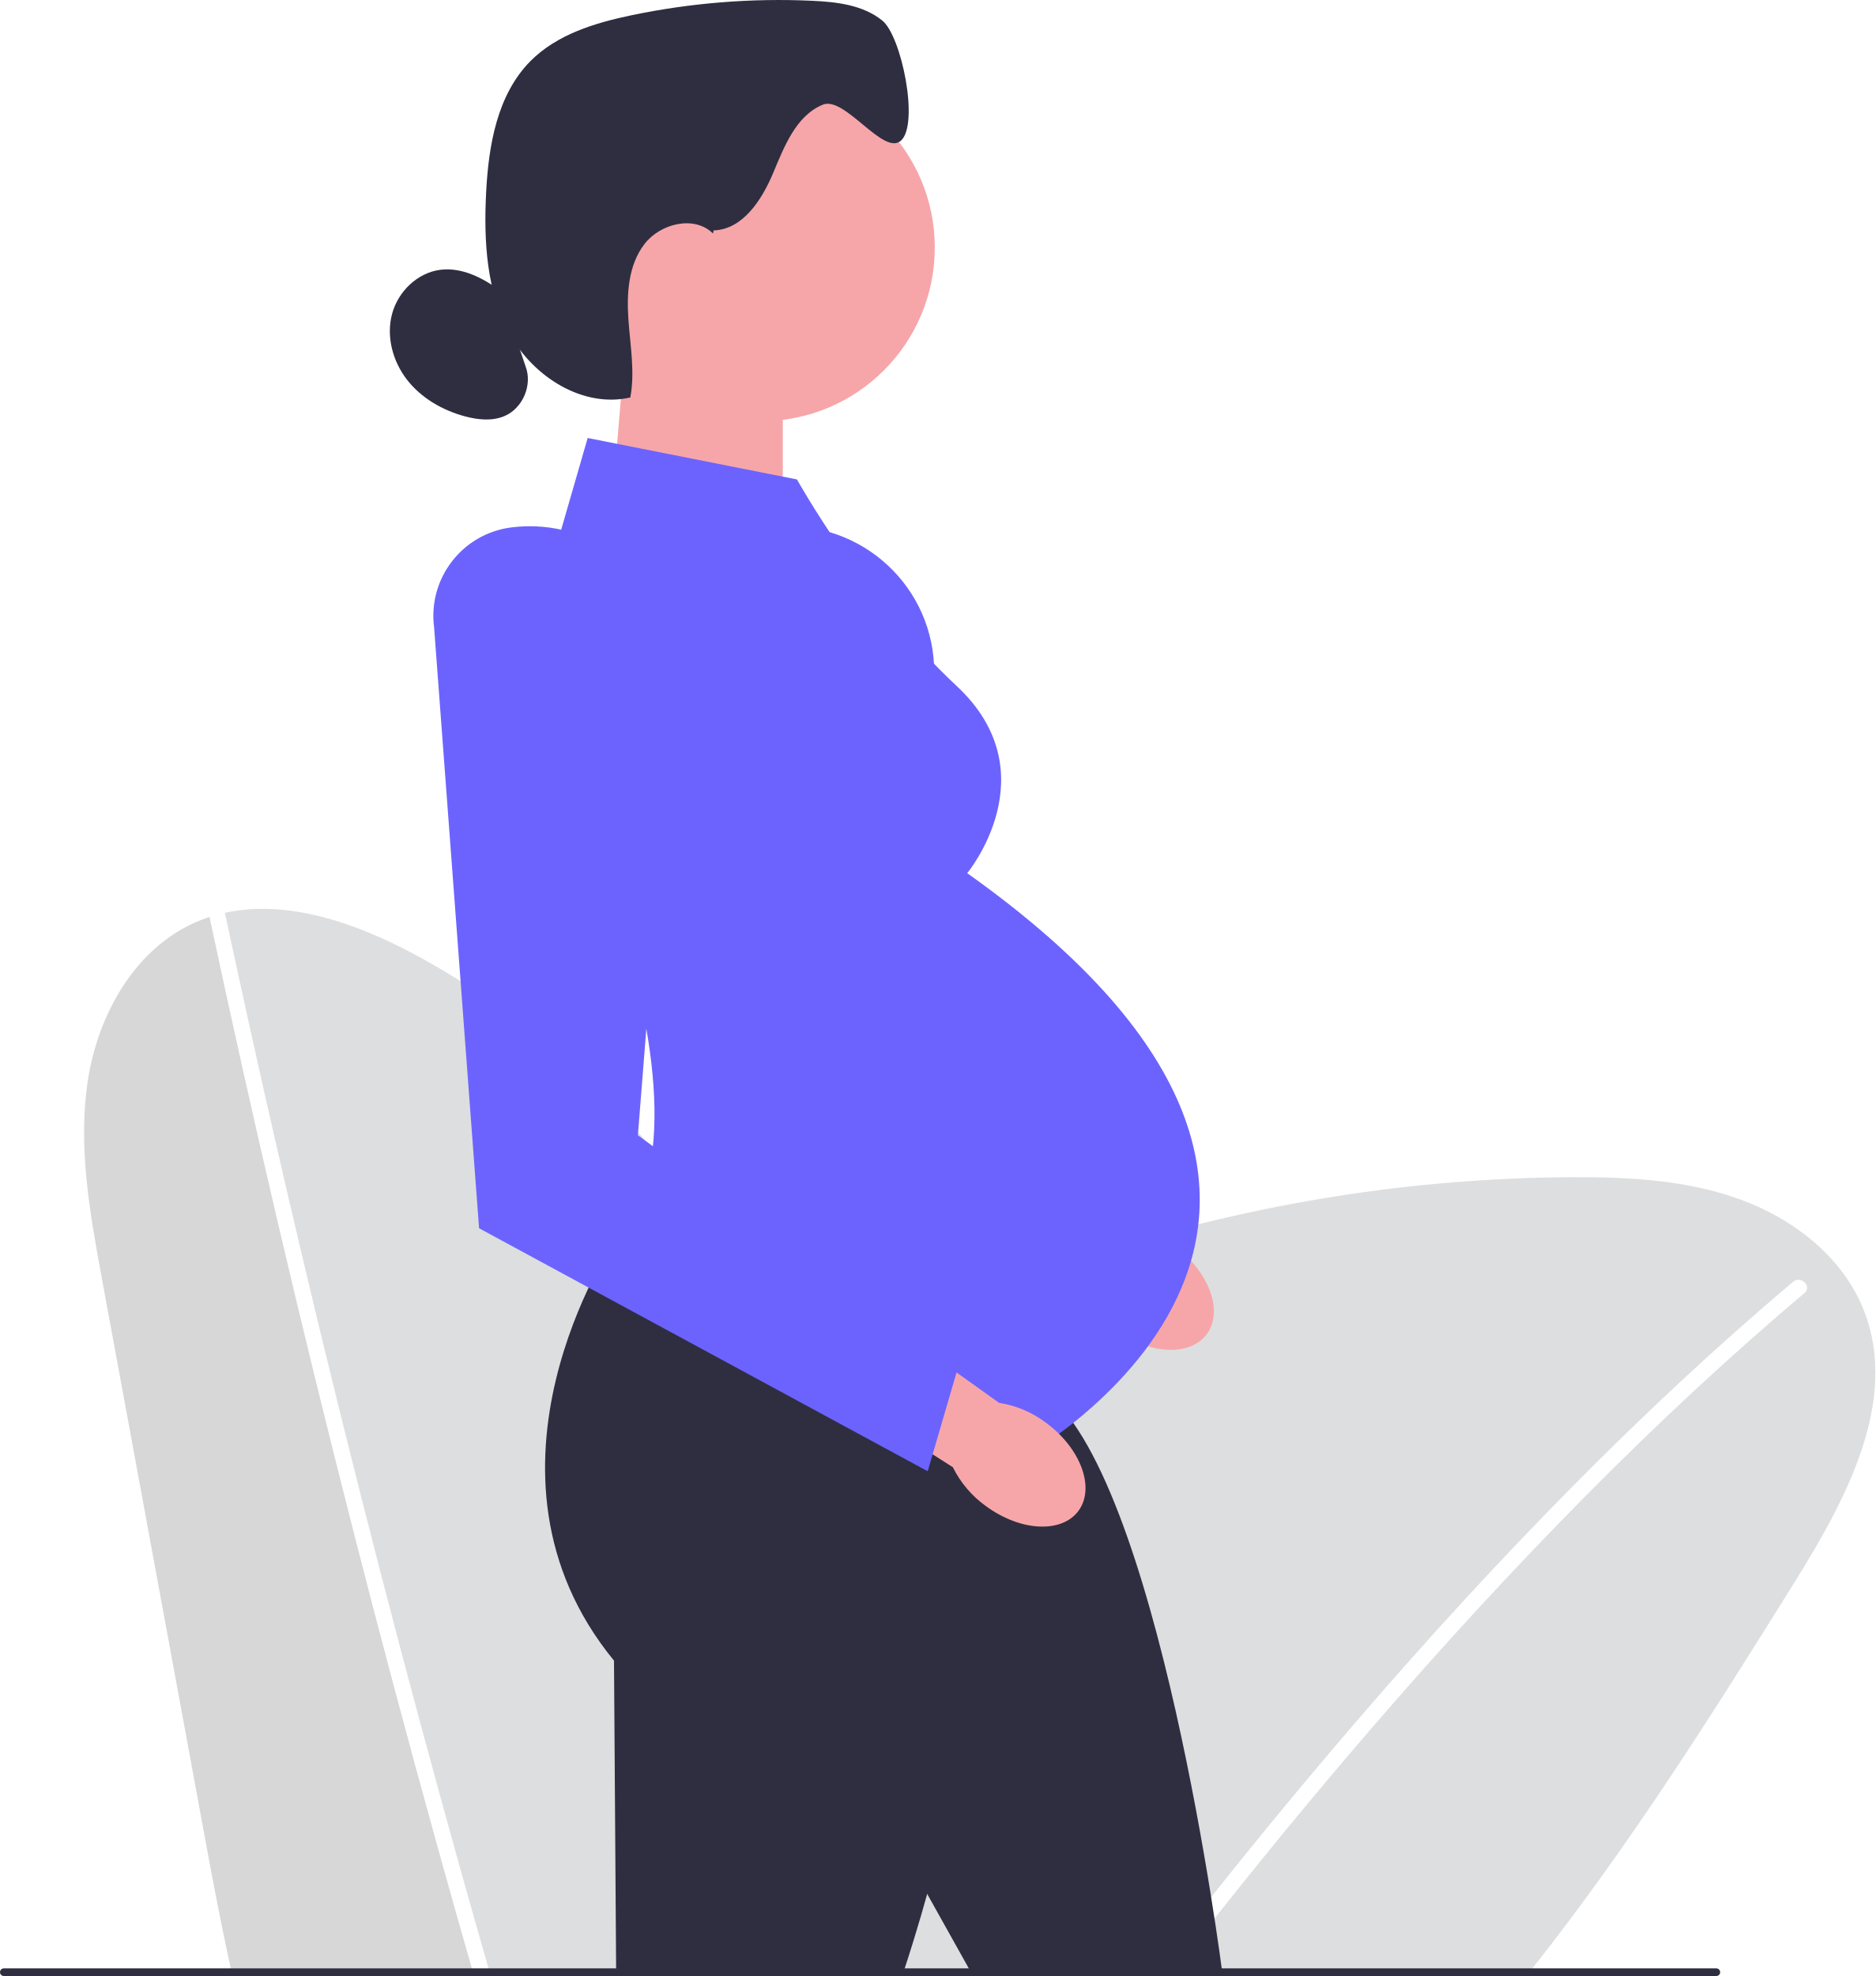
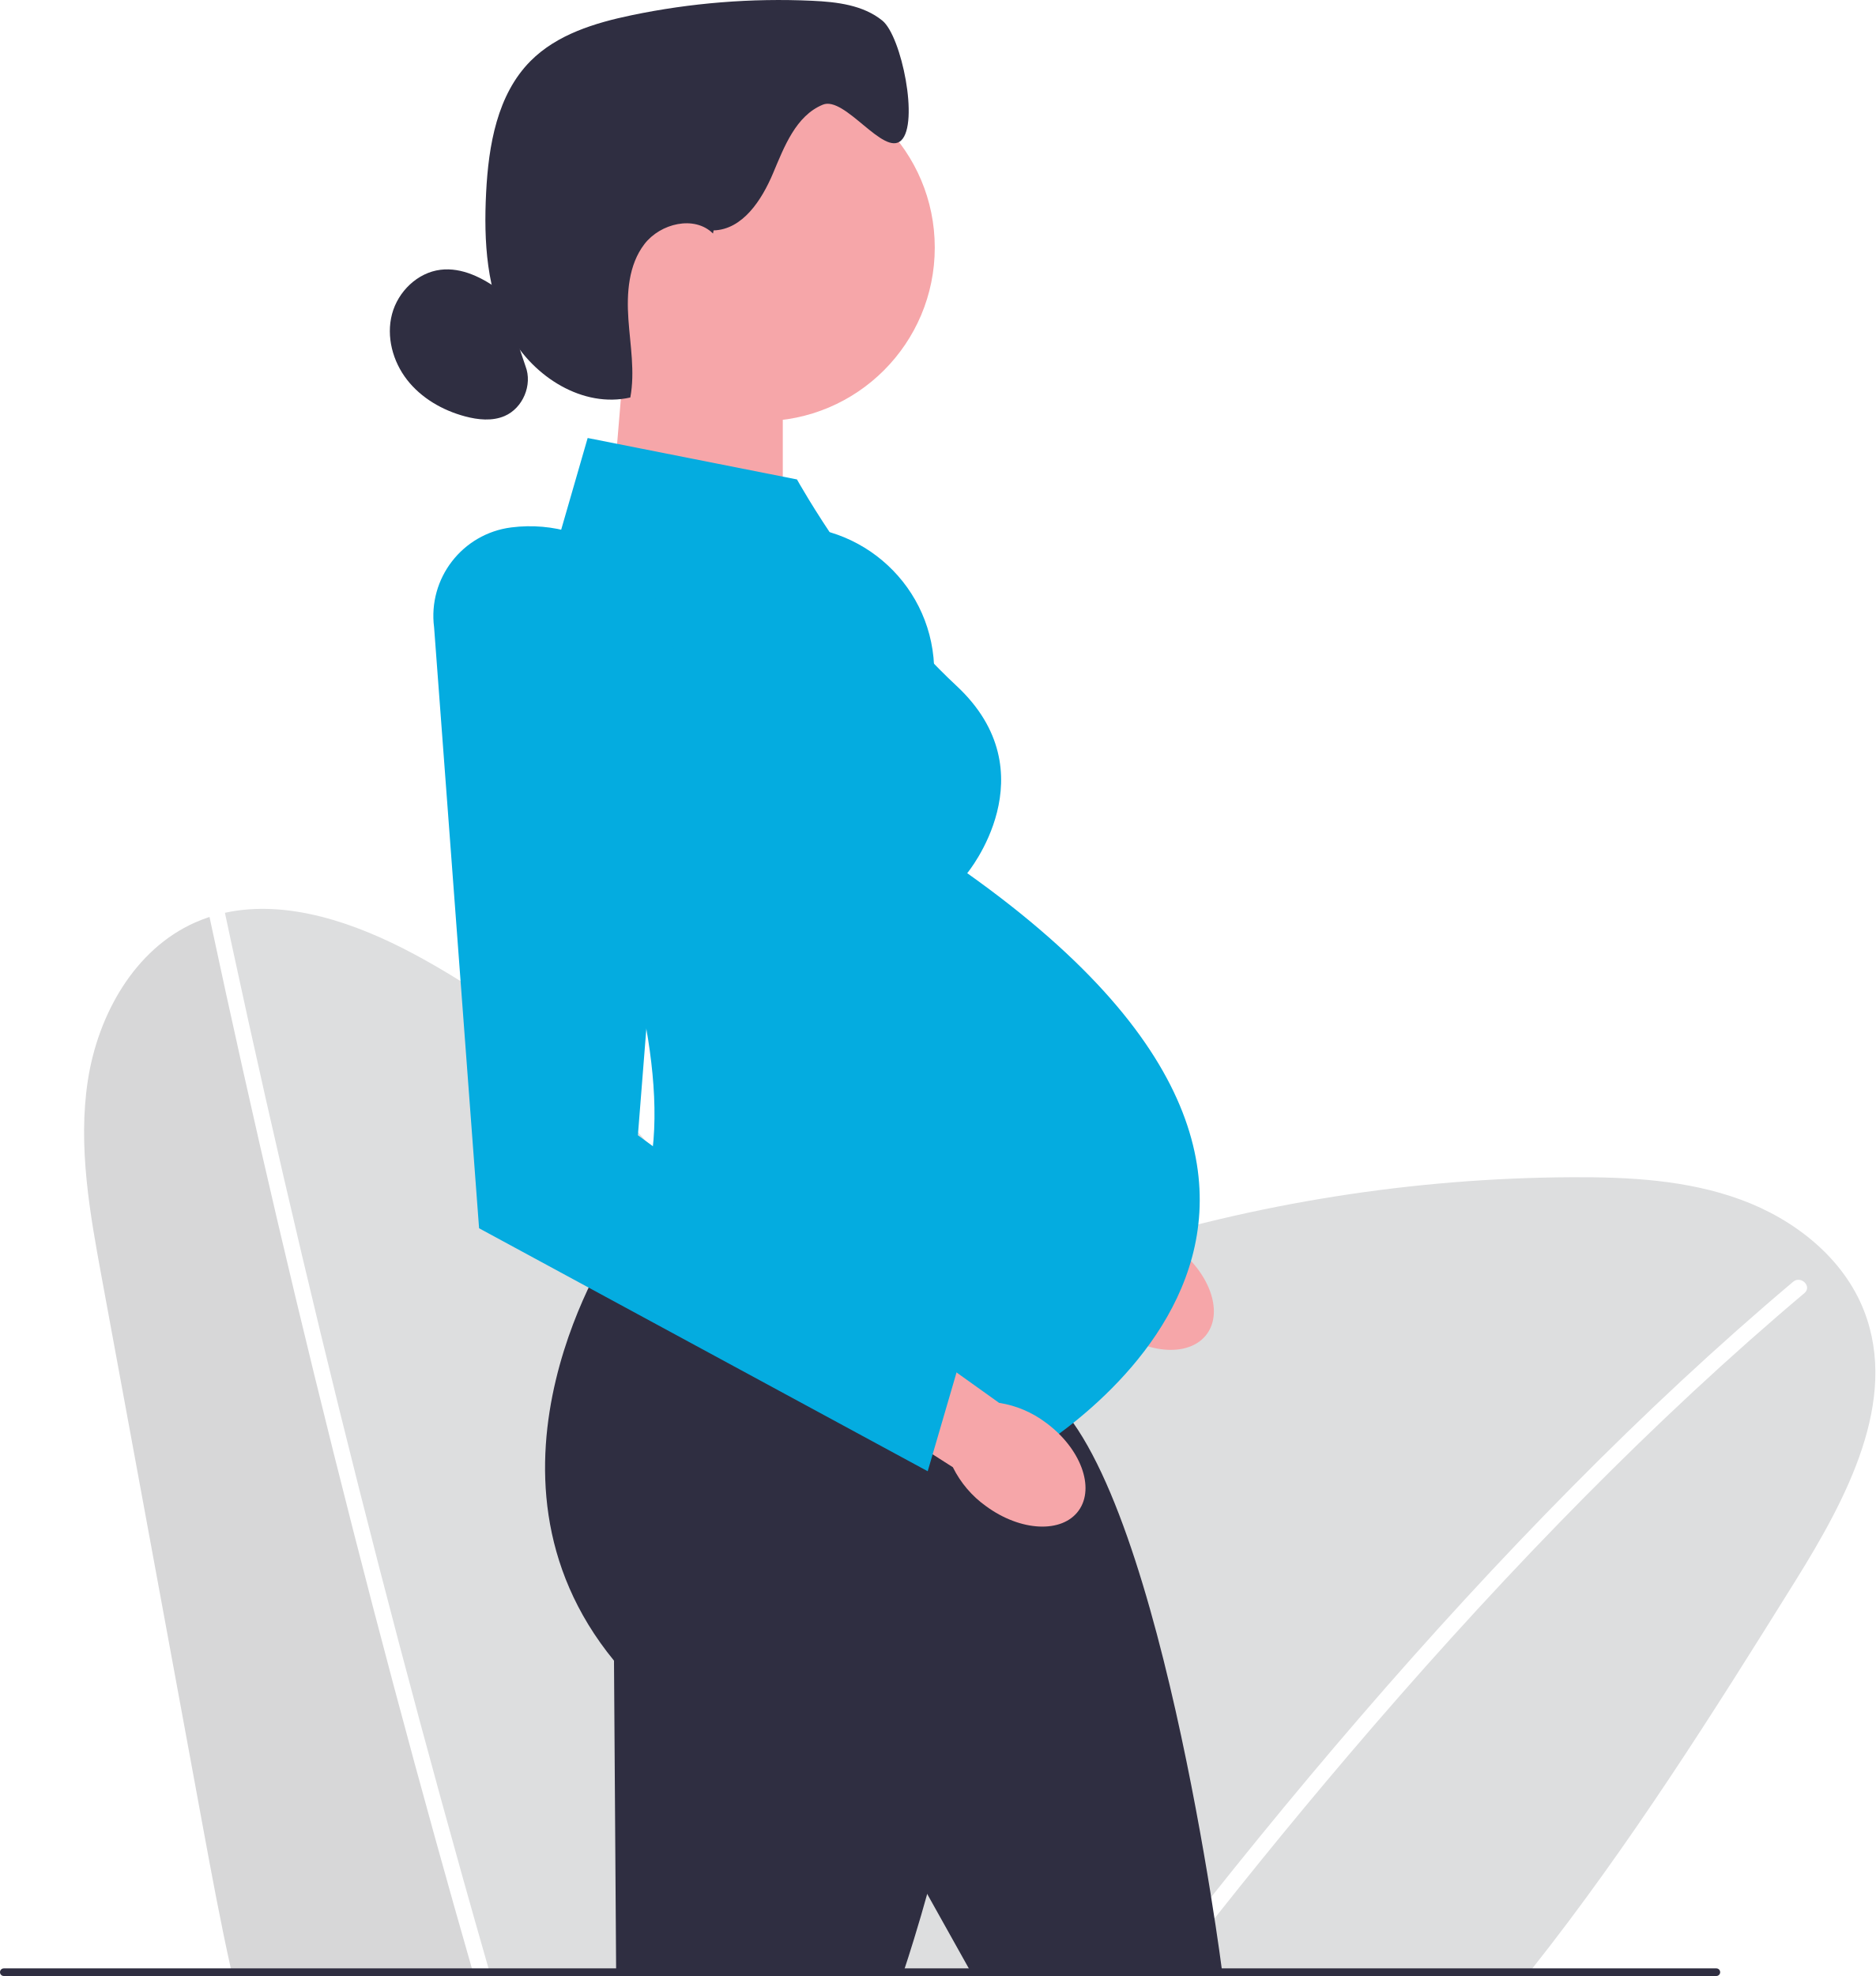
<svg xmlns="http://www.w3.org/2000/svg" width="586.17" height="617.48" viewBox="0 0 586.17 617.48">
  <path d="m148.17,617.48h-75.5c-.18-.79-.36-1.58-.53-2.38-3.2-14.39-5.9-28.92-8.56-43.35-10.58-57.4-21.15-114.8-31.73-172.2-3.77-20.44-7.54-41.34-4.4-61.88,3.15-20.54,14.56-41.02,33.57-49.42,1.47-.65,2.96-1.22,4.46-1.71,6.75,31.63,13.8,63.2,21.17,94.69,7.59,32.42,15.51,64.76,23.75,97.02,8.28,32.42,16.9,64.75,25.84,96.98,3.69,13.31,7.44,26.6,11.25,39.87.22.79.45,1.59.68,2.38Z" fill="#d7d7d8" />
  <path d="m561.21,493.93c-25.77,41.39-52.03,83.02-82.25,121.17-.63.8-1.26,1.59-1.9,2.38h-111.52c.6-.79,1.22-1.59,1.84-2.38,17.52-22.59,35.52-44.81,54.05-66.58,21.15-24.83,43-49.07,65.74-72.46,21.88-22.5,44.57-44.22,68.32-64.73,2.82-2.44,5.65-4.85,8.5-7.25,2.47-2.08-1.09-5.6-3.53-3.54-23.93,20.17-46.79,41.58-68.81,63.82-22.95,23.18-45,47.25-66.31,71.94-21.61,25.03-42.46,50.69-62.71,76.82-.51.66-1.02,1.32-1.52,1.98-.62.79-1.24,1.58-1.83,2.38h-205.91c-.23-.79-.46-1.59-.68-2.38-2.79-9.7-5.54-19.4-8.26-29.11-9.02-32.22-17.72-64.52-26.09-96.92-8.32-32.23-16.32-64.55-23.99-96.95-7.71-32.56-15.09-65.19-22.13-97.9-.64-2.99-1.28-5.99-1.92-8.98,19.54-4.28,40.97,3.2,59.09,12.9,61.83,33.12,108.79,92.9,126.33,160.81,13.38-36.44,52.45-56.21,89.45-68,47.16-15.02,96.63-22.84,146.13-23.08,17.84-.09,36.02.86,52.77,7,16.76,6.13,32.09,18.15,38.56,34.77,10.92,28.08-5.5,58.71-21.42,84.29Z" fill="#dddedf" />
-   <path id="uuid-8110a078-b5e3-4076-8dbc-653b514dbdf3-249" d="m348.29,415.42c10.83,7.96,23.81,8.58,28.99,1.37,5.17-7.2.58-19.49-10.26-27.45-4.29-3.24-9.3-5.37-14.63-6.19l-46.34-33.13-15.43,23.03,47.32,30.21c2.42,4.87,5.97,9.04,10.35,12.16,0,0,0,0,0,0Z" fill="#f6a6a9" />
-   <path d="m240.74,164.81h0c-15.3,1.94-26.12,15.94-24.14,31.23l14.06,187.78,111.96,47,15.06-19.43-77.37-56.63,11.64-146.82c-1.2-26.57-24.82-46.46-51.21-43.12Z" fill="#6c63ff" />
+   <path id="uuid-8110a078-b5e3-4076-8dbc-653b514dbdf3-9" d="m348.29,415.42c10.83,7.96,23.81,8.58,28.99,1.37,5.17-7.2.58-19.49-10.26-27.45-4.29-3.24-9.3-5.37-14.63-6.19l-46.34-33.13-15.43,23.03,47.32,30.21c2.42,4.87,5.97,9.04,10.35,12.16,0,0,0,0,0,0Z" fill="#f6a6a9" />
+   <path d="m240.74,164.81h0c-15.3,1.94-26.12,15.94-24.14,31.23l14.06,187.78,111.96,47,15.06-19.43-77.37-56.63,11.64-146.82c-1.2-26.57-24.82-46.46-51.21-43.12Z" fill="#04ace0" />
  <polygon points="190.24 170.39 244.67 188.28 244.67 109.93 195.28 109.93 190.24 170.39" fill="#f6a6a9" />
  <circle cx="237.93" cy="77.37" r="54.24" fill="#f6a6a9" />
  <path d="m223.04,72c9.09-.27,15.04-9.46,18.57-17.83,3.53-8.38,7.16-18,15.57-21.46,6.89-2.83,19.04,16.28,24.48,11.19,5.66-5.3.14-32.56-5.87-37.46-6.01-4.89-14.24-5.85-21.99-6.2-18.9-.87-37.92.66-56.44,4.53-11.46,2.39-23.26,5.99-31.52,14.28-10.46,10.51-13.15,26.37-13.9,41.18-.77,15.16.1,31.04,7.47,44.31,7.37,13.27,22.81,23.05,37.6,19.67,1.49-8.04-.03-16.29-.6-24.46-.57-8.16.03-16.98,5.01-23.47,4.98-6.49,15.63-9.07,21.43-3.31" fill="#2f2e41" />
  <path d="m156.3,90.79c-5.43-3.98-11.92-7.3-18.6-6.49-7.22.88-13.31,6.82-15.17,13.85-1.86,7.03.22,14.78,4.69,20.52,4.46,5.74,11.1,9.56,18.12,11.44,4.06,1.09,8.52,1.55,12.38-.11,5.71-2.45,8.78-9.74,6.54-15.54" fill="#2f2e41" />
  <path d="m211.2,385.92l-19.29,2s-48.48,71.84,0,131.02l.67,97.36h89.79s37.24-109.33,17.29-148.57l18.62-11.31-107.08-70.5Z" fill="#2f2e41" />
  <path d="m208.63,405.25l-15.94,11.04s-36.91,98.49,63.15,114.8l47.51,84.98,78.67.22s-20.06-157.24-56.46-182l10.87-18.88-127.8-10.16Z" fill="#2f2e41" />
-   <path d="m249.11,149.82l-65.43-12.95-21.04,72.81s69.83,137.01,29.26,178.24l126.37,68.5s137.67-74.49-15.96-183.56c0,0,25.94-31.26-3.33-58.53-29.26-27.27-49.88-64.51-49.88-64.51Z" fill="#6c63ff" />
-   <path id="uuid-001faad1-a04f-4911-9d76-46cacd23b2b3-250" d="m308.17,470.65c10.83,7.96,23.81,8.58,28.99,1.37,5.17-7.2.58-19.49-10.26-27.45-4.29-3.24-9.3-5.37-14.63-6.19l-46.34-33.13-15.43,23.03,47.32,30.21c2.42,4.87,5.97,9.04,10.35,12.16,0,0,0,0,0,0Z" fill="#f6a6a9" />
-   <path d="m159.82,164.81h0c-15.3,1.94-26.12,15.94-24.14,31.23l14.06,187.78,140.22,75.93,9.3-31.85-99.88-73.15,11.64-146.82c-1.2-26.57-24.82-46.46-51.21-43.12Z" fill="#6c63ff" />
+   <path d="m249.11,149.82l-65.43-12.95-21.04,72.81s69.83,137.01,29.26,178.24l126.37,68.5s137.67-74.49-15.96-183.56c0,0,25.94-31.26-3.33-58.53-29.26-27.27-49.88-64.51-49.88-64.51Z" fill="#04ace0" />
+   <path id="uuid-001faad1-a04f-4911-9d76-46cacd23b2b3-10" d="m308.17,470.65c10.83,7.96,23.81,8.58,28.99,1.37,5.17-7.2.58-19.49-10.26-27.45-4.29-3.24-9.3-5.37-14.63-6.19l-46.34-33.13-15.43,23.03,47.32,30.21c2.42,4.87,5.97,9.04,10.35,12.16,0,0,0,0,0,0Z" fill="#f6a6a9" />
+   <path d="m159.82,164.81h0c-15.3,1.94-26.12,15.94-24.14,31.23l14.06,187.78,140.22,75.93,9.3-31.85-99.88-73.15,11.64-146.82c-1.2-26.57-24.82-46.46-51.21-43.12Z" fill="#04ace0" />
  <path d="m537.65,616.29c0,.66-.53,1.19-1.19,1.19H1.19c-.66,0-1.19-.53-1.19-1.19s.53-1.19,1.19-1.19h535.27c.66,0,1.19.53,1.19,1.19Z" fill="#2f2e41" />
</svg>
